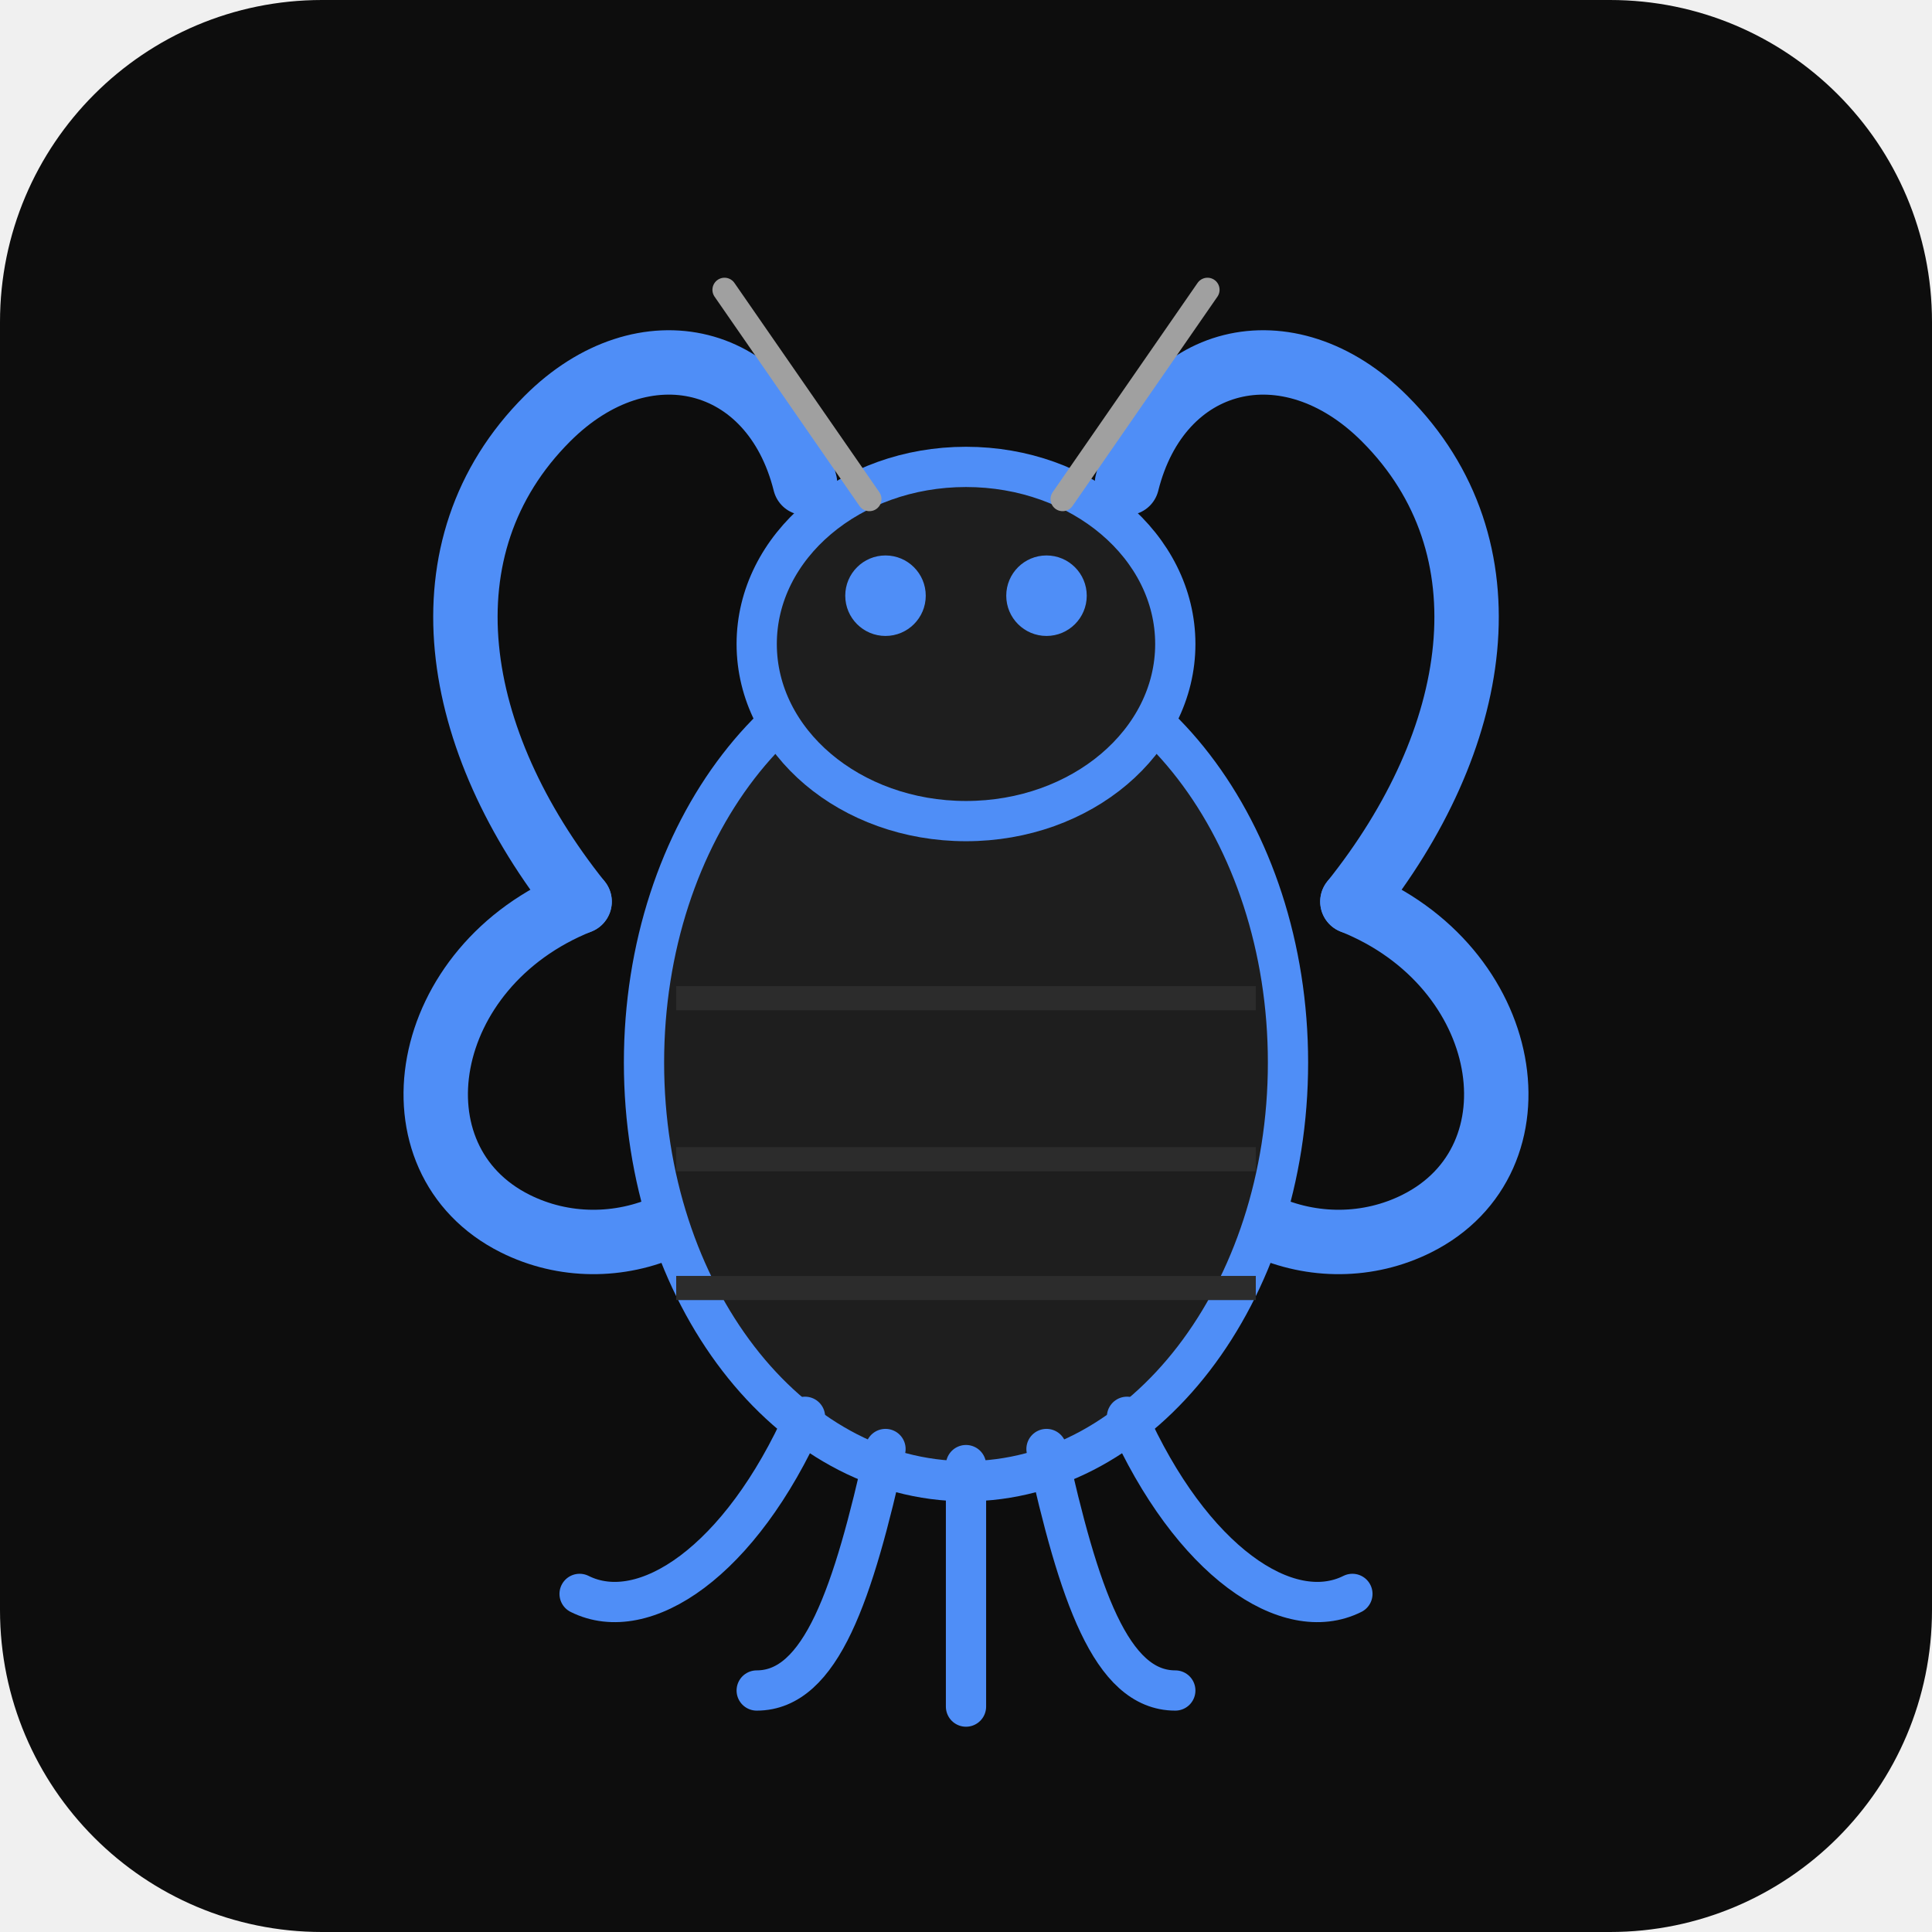
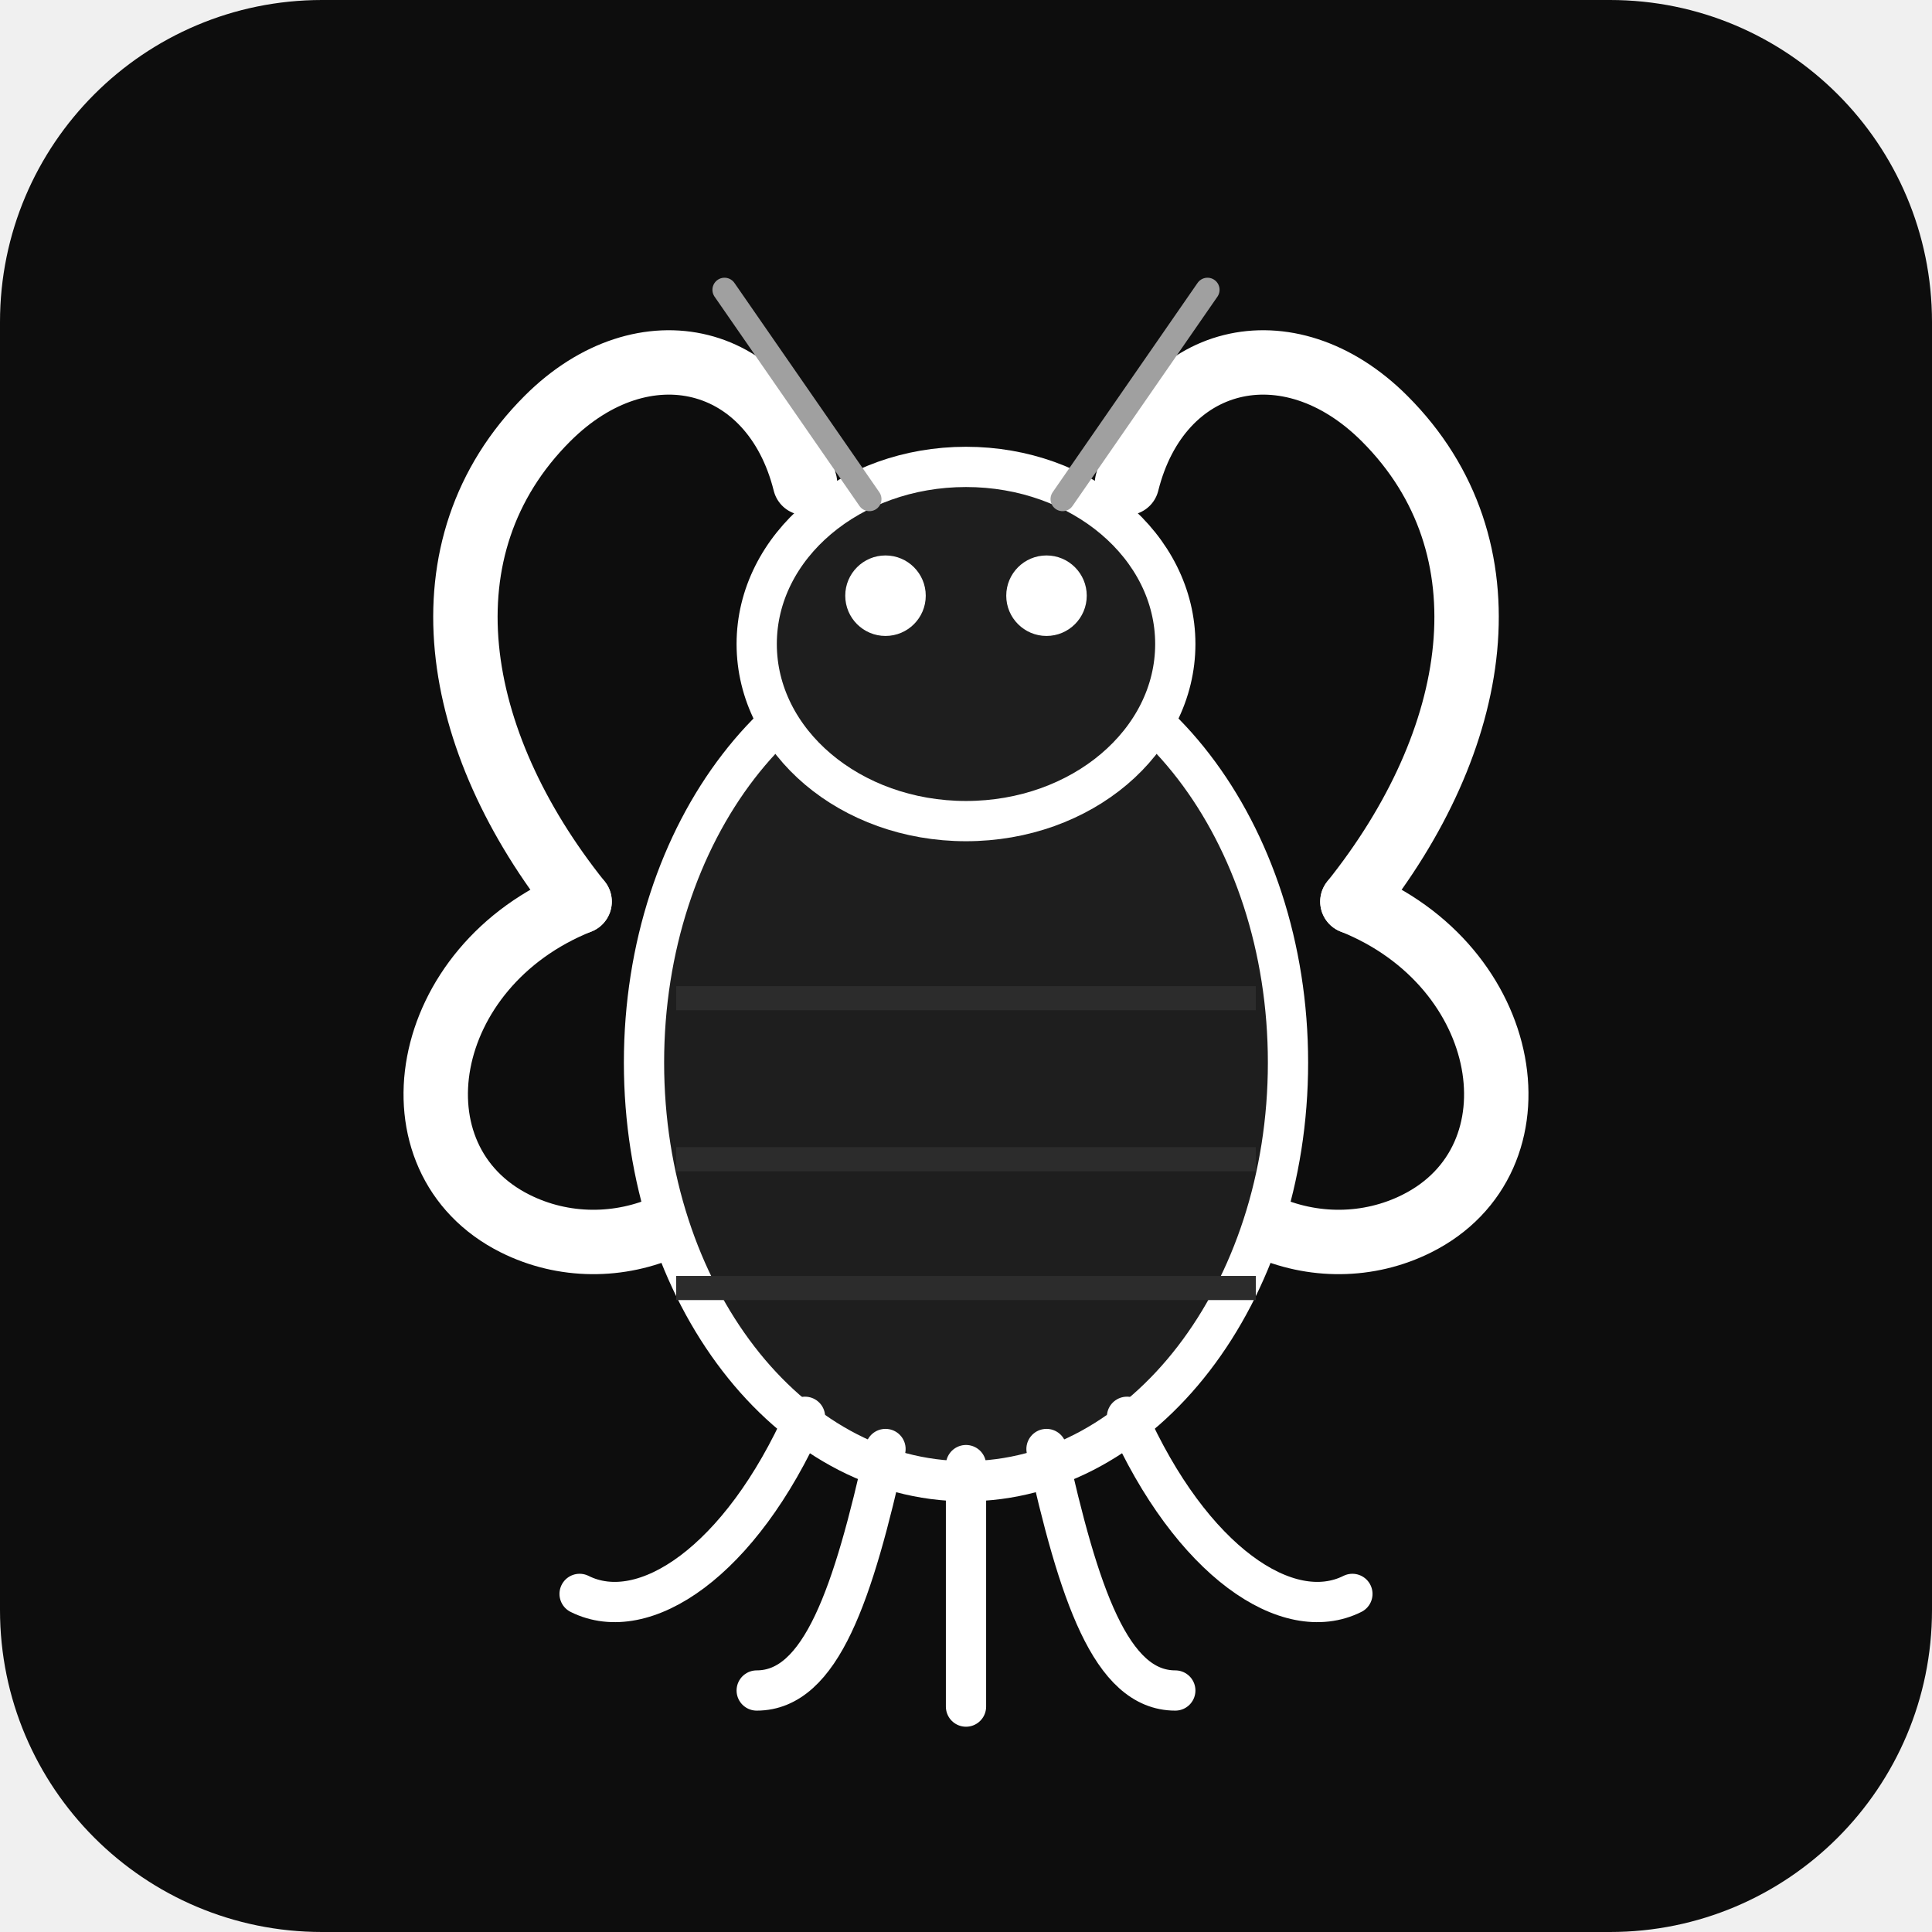
<svg xmlns="http://www.w3.org/2000/svg" viewBox="0 0 120 120" fill="none" role="img" aria-label="OpenLobster logo">
  <rect width="120" height="120" rx="20" fill="#0D0D0D" />
-   <path d="M36 56 C28 46 26 34 34 26 C40 20 48 22 50 30" stroke="#4F8EF7" stroke-width="4" stroke-linecap="round" fill="none" />
-   <path d="M36 56 C26 60 24 72 32 76 C38 79 46 76 48 68" stroke="#4F8EF7" stroke-width="4" stroke-linecap="round" fill="none" />
-   <path d="M84 56 C92 46 94 34 86 26 C80 20 72 22 70 30" stroke="#4F8EF7" stroke-width="4" stroke-linecap="round" fill="none" />
-   <path d="M84 56 C94 60 96 72 88 76 C82 79 74 76 72 68" stroke="#4F8EF7" stroke-width="4" stroke-linecap="round" fill="none" />
-   <ellipse cx="60" cy="66" rx="20" ry="26" fill="#1E1E1E" stroke="#4F8EF7" stroke-width="2.5" />
-   <ellipse cx="60" cy="40" rx="13" ry="11" fill="#1E1E1E" stroke="#4F8EF7" stroke-width="2.5" />
-   <circle cx="55" cy="37" r="2.5" fill="#4F8EF7" />
-   <circle cx="65" cy="37" r="2.5" fill="#4F8EF7" />
+   <path d="M36 56 C28 46 26 34 34 26 C40 20 48 22 50 30" stroke="#FFFFFF" stroke-width="4" stroke-linecap="round" fill="none" />
+   <path d="M36 56 C26 60 24 72 32 76 C38 79 46 76 48 68" stroke="#FFFFFF" stroke-width="4" stroke-linecap="round" fill="none" />
+   <path d="M84 56 C92 46 94 34 86 26 C80 20 72 22 70 30" stroke="#FFFFFF" stroke-width="4" stroke-linecap="round" fill="none" />
+   <path d="M84 56 C94 60 96 72 88 76 C82 79 74 76 72 68" stroke="#FFFFFF" stroke-width="4" stroke-linecap="round" fill="none" />
+   <ellipse cx="60" cy="66" rx="20" ry="26" fill="#1E1E1E" stroke="#FFFFFF" stroke-width="2.5" />
+   <ellipse cx="60" cy="40" rx="13" ry="11" fill="#1E1E1E" stroke="#FFFFFF" stroke-width="2.5" />
+   <circle cx="55" cy="37" r="2.5" fill="#FFFFFF" />
+   <circle cx="65" cy="37" r="2.5" fill="#FFFFFF" />
  <line x1="54" y1="31" x2="45" y2="18" stroke="#A0A0A0" stroke-width="1.5" stroke-linecap="round" />
  <line x1="66" y1="31" x2="75" y2="18" stroke="#A0A0A0" stroke-width="1.5" stroke-linecap="round" />
  <line x1="42" y1="62" x2="78" y2="62" stroke="#2C2C2C" stroke-width="1.5" />
  <line x1="42" y1="72" x2="78" y2="72" stroke="#2C2C2C" stroke-width="1.5" />
  <line x1="42" y1="80" x2="78" y2="80" stroke="#2C2C2C" stroke-width="1.5" />
-   <path d="M50 88 C46 97 40 101 36 99" stroke="#4F8EF7" stroke-width="2.5" stroke-linecap="round" fill="none" />
-   <path d="M55 90 C53 99 51 105 47 105" stroke="#4F8EF7" stroke-width="2.5" stroke-linecap="round" fill="none" />
-   <path d="M60 91 C60 100 60 106 60 106" stroke="#4F8EF7" stroke-width="2.5" stroke-linecap="round" fill="none" />
-   <path d="M65 90 C67 99 69 105 73 105" stroke="#4F8EF7" stroke-width="2.5" stroke-linecap="round" fill="none" />
-   <path d="M70 88 C74 97 80 101 84 99" stroke="#4F8EF7" stroke-width="2.5" stroke-linecap="round" fill="none" />
+   <path d="M50 88 C46 97 40 101 36 99" stroke="#FFFFFF" stroke-width="2.5" stroke-linecap="round" fill="none" />
+   <path d="M55 90 C53 99 51 105 47 105" stroke="#FFFFFF" stroke-width="2.5" stroke-linecap="round" fill="none" />
+   <path d="M60 91 C60 100 60 106 60 106" stroke="#FFFFFF" stroke-width="2.5" stroke-linecap="round" fill="none" />
+   <path d="M65 90 C67 99 69 105 73 105" stroke="#FFFFFF" stroke-width="2.5" stroke-linecap="round" fill="none" />
+   <path d="M70 88 C74 97 80 101 84 99" stroke="#FFFFFF" stroke-width="2.5" stroke-linecap="round" fill="none" />
</svg>
